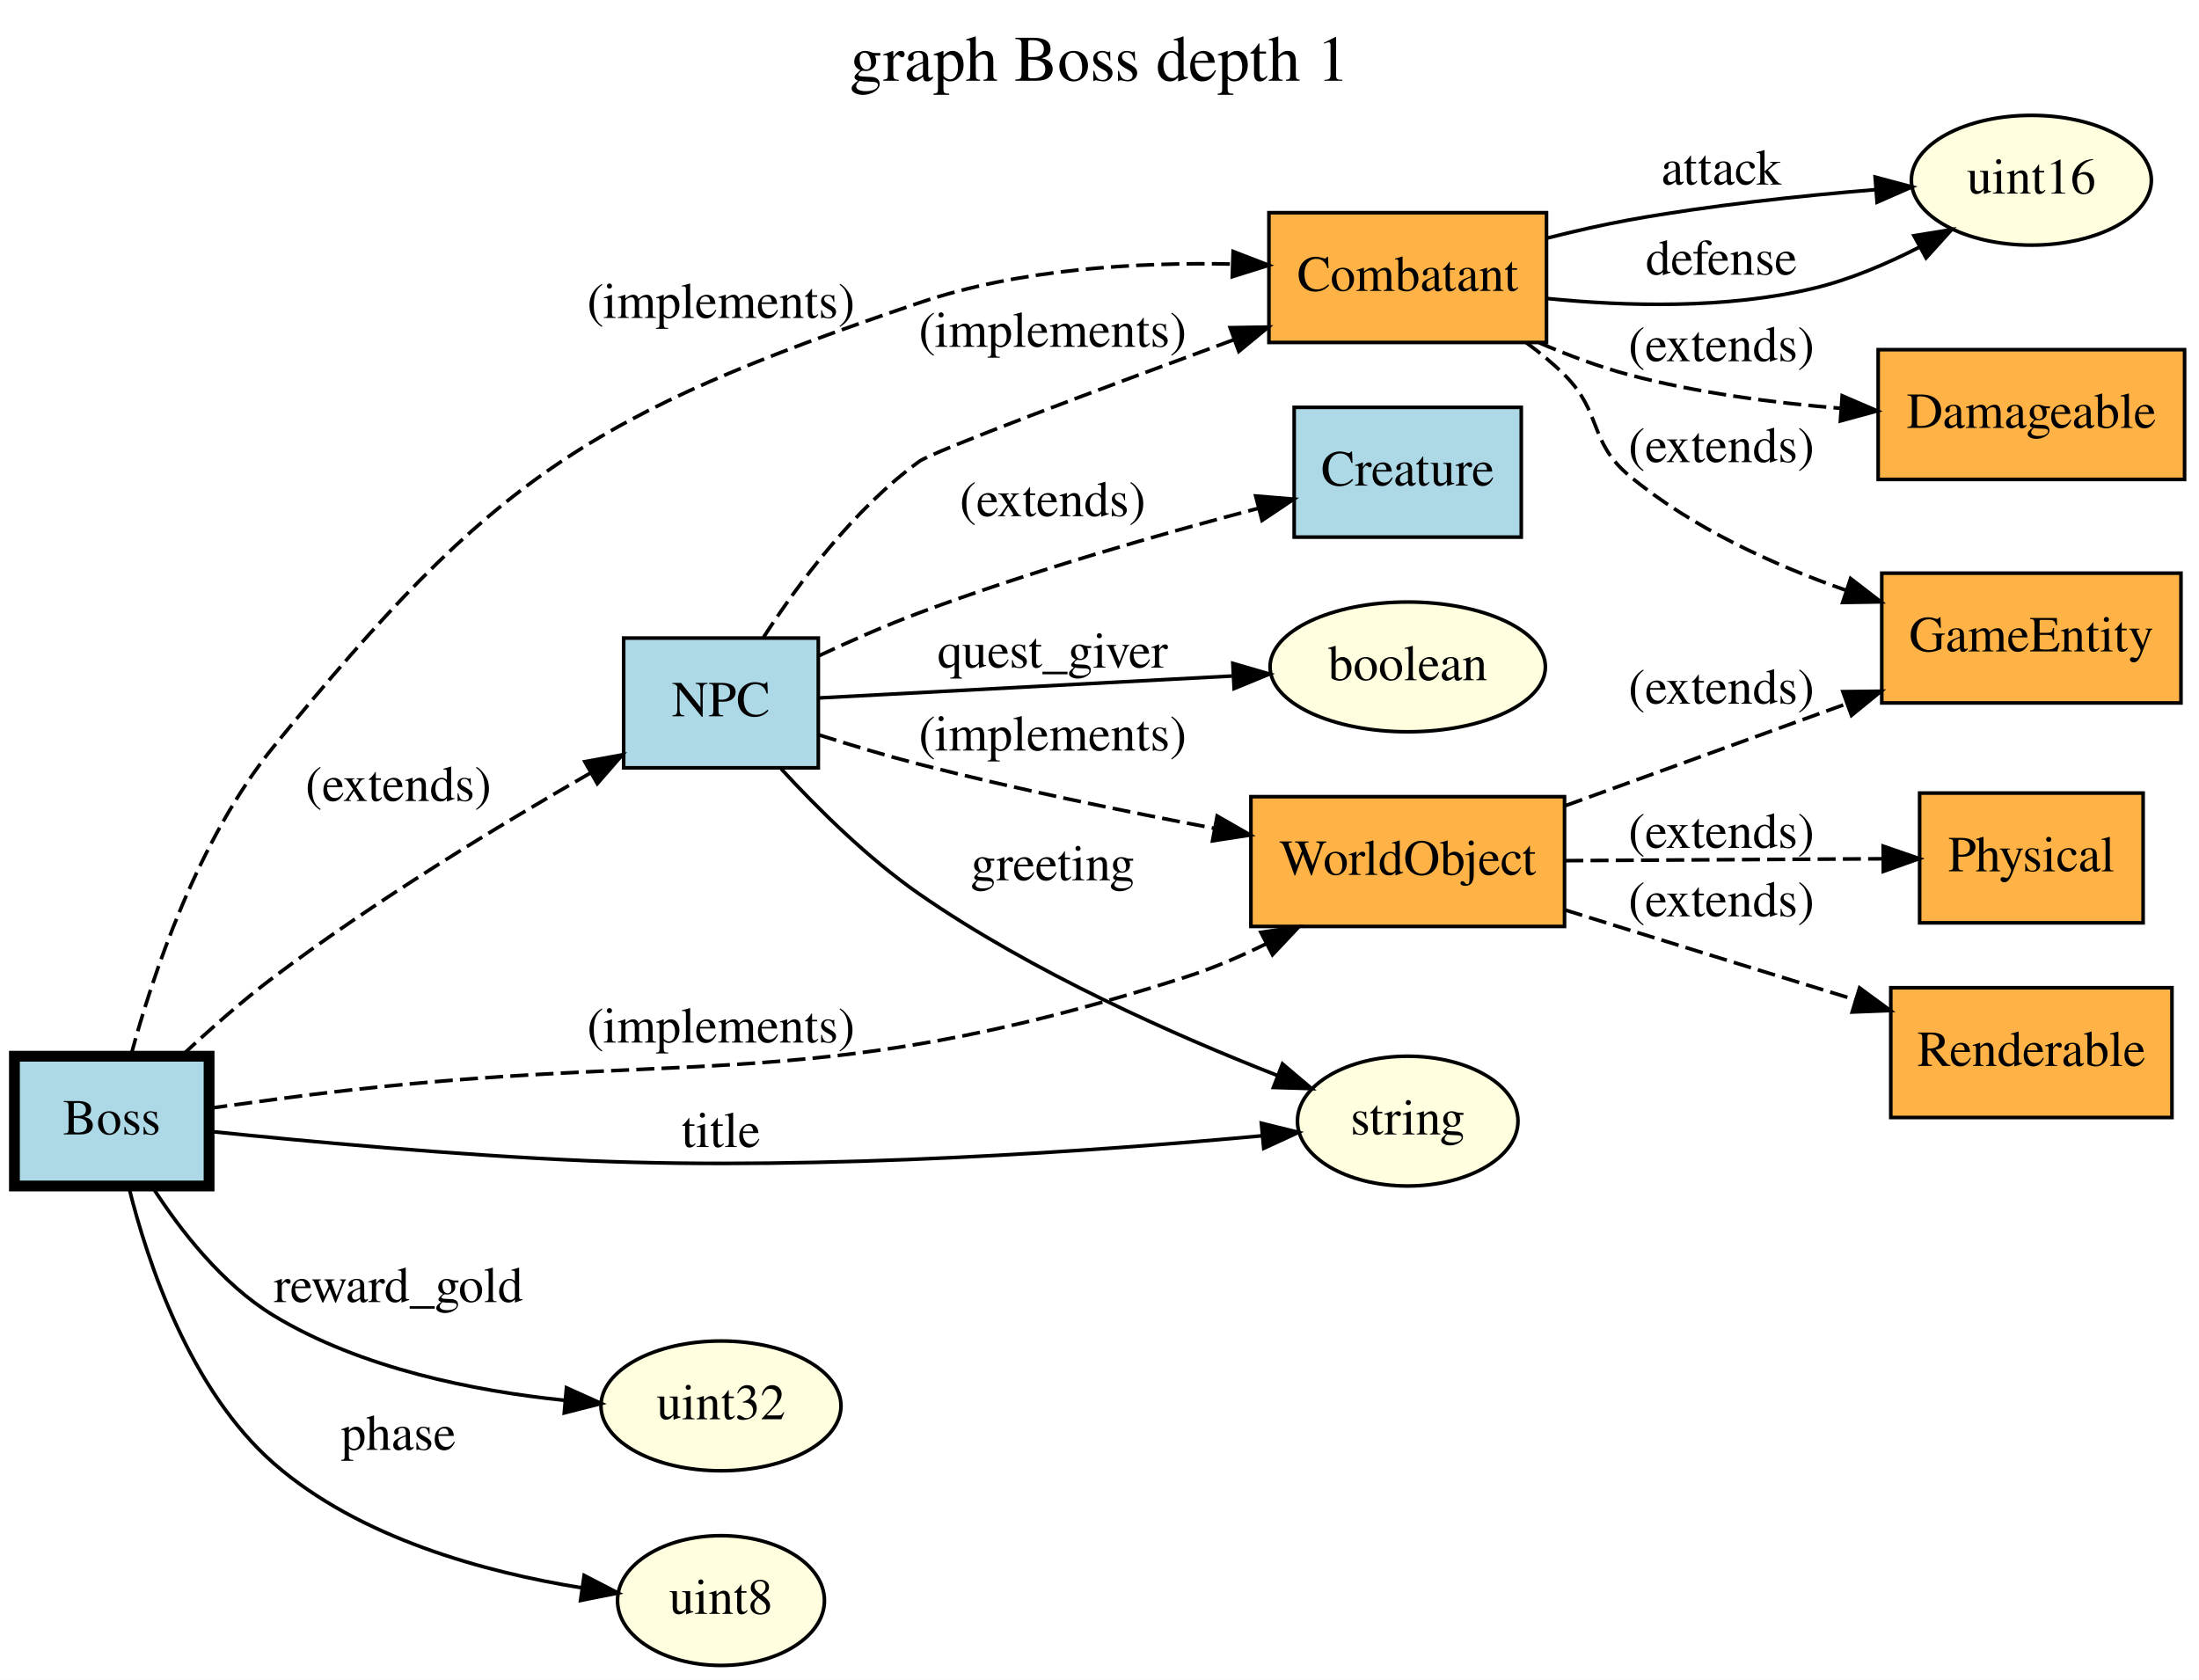
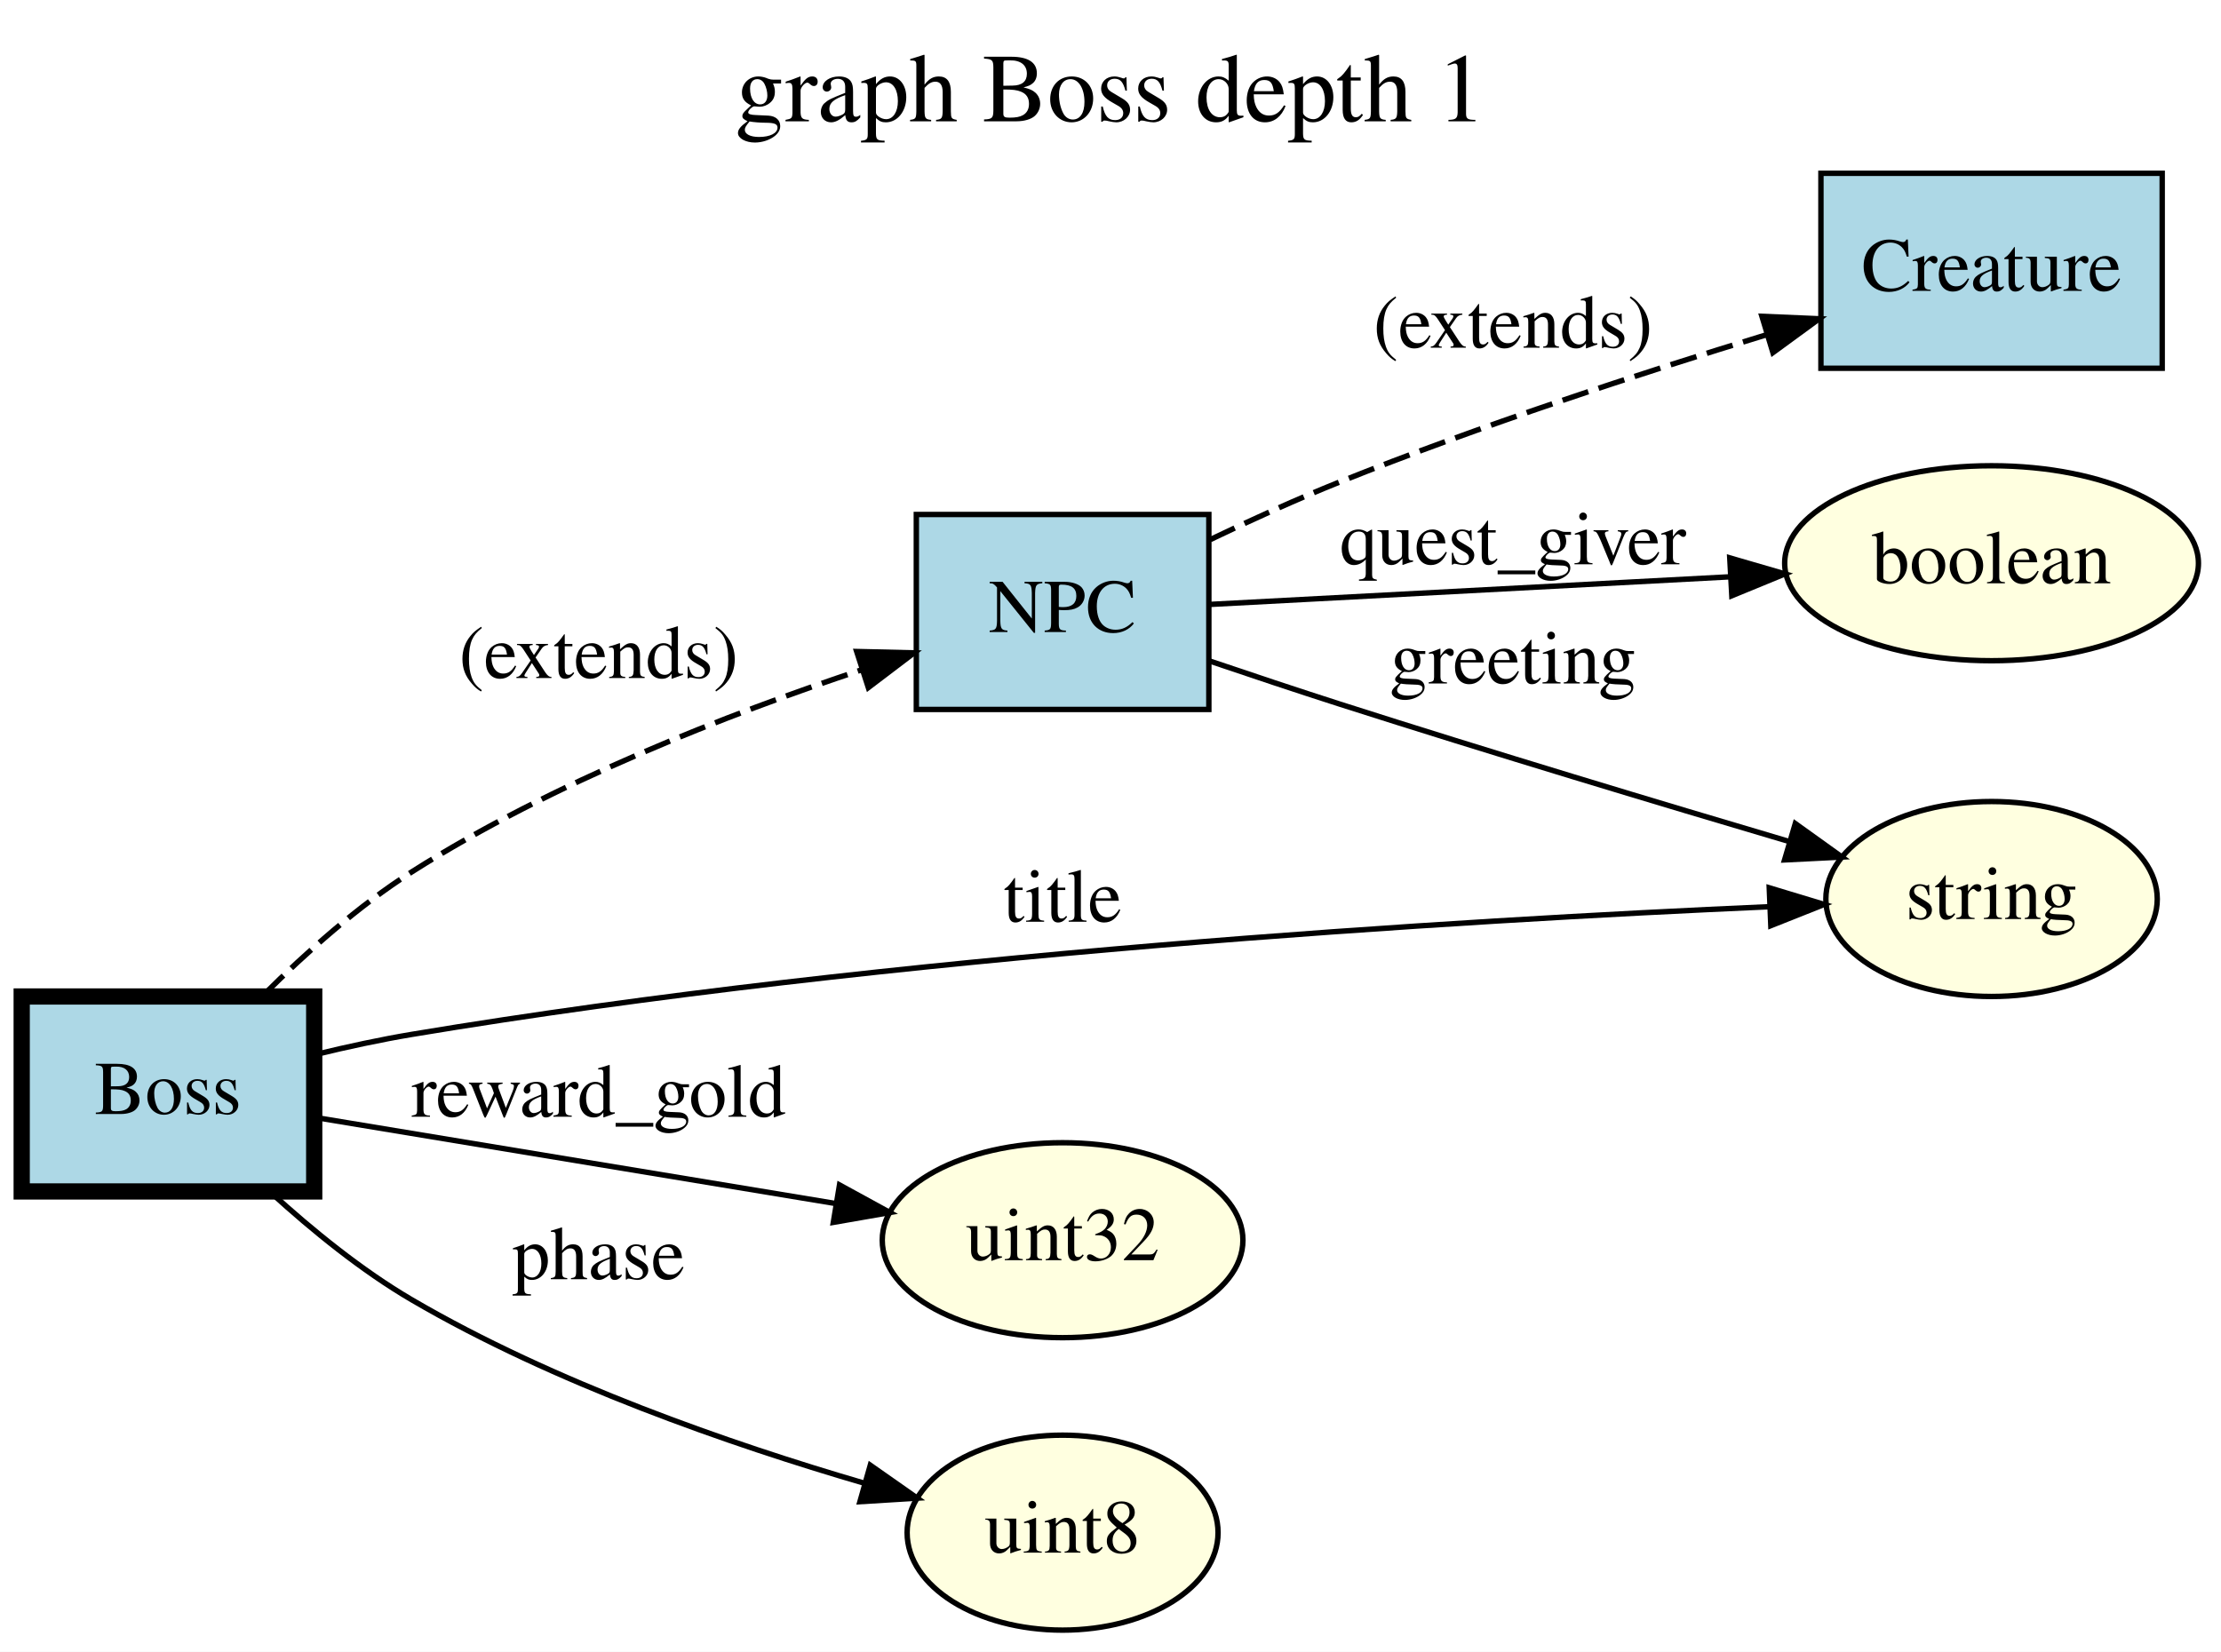
- <svg xmlns="http://www.w3.org/2000/svg" width="610pt" height="466pt" viewBox="0.00 0.00 610.00 466.00">
-   <g id="graph0" class="graph" transform="scale(1 1) rotate(0) translate(4 462)">
-     <polygon fill="white" stroke="transparent" points="-4,4 -4,-462 606,-462 606,4 -4,4" />
-     <text text-anchor="middle" x="301" y="-439.6" font-family="Times,serif" font-size="18.00">graph Boss depth 1</text>
+ <svg xmlns="http://www.w3.org/2000/svg" width="410pt" height="305pt" viewBox="0.00 0.00 409.99 305.00">
+   <g id="graph0" class="graph" transform="scale(1 1) rotate(0) translate(4 301)">
+     <polygon fill="white" stroke="transparent" points="-4,4 -4,-301 405.99,-301 405.99,4 -4,4" />
+     <text text-anchor="middle" x="200.99" y="-278.6" font-family="Times,serif" font-size="18.00">graph Boss depth 1</text>
    <g id="node1" class="node">
-       <polygon fill="#add8e6" stroke="black" stroke-width="3" points="54,-169 0,-169 0,-133 54,-133 54,-169" />
-       <text text-anchor="middle" x="27" y="-147.3" font-family="Times,serif" font-size="14.00">Boss</text>
+       <polygon fill="#add8e6" stroke="black" stroke-width="3" points="54,-117 0,-117 0,-81 54,-81 54,-117" />
+       <text text-anchor="middle" x="27" y="-95.3" font-family="Times,serif" font-size="14.00">Boss</text>
+     </g>
+     <g id="node3" class="node">
+       <polygon fill="#add8e6" stroke="black" points="219.15,-206 165.15,-206 165.15,-170 219.15,-170 219.15,-206" />
+       <text text-anchor="middle" x="192.15" y="-184.3" font-family="Times,serif" font-size="14.00">NPC</text>
+     </g>
+     <g id="edge4" class="edge">
+       <path fill="none" stroke="black" stroke-dasharray="5,2" d="M44.74,-117.37C52.48,-125.09 62.13,-133.72 72,-140 97.96,-156.52 130.56,-169.17 155.09,-177.33" />
+       <polygon fill="black" stroke="black" points="154.14,-180.7 164.73,-180.45 156.29,-174.04 154.14,-180.7" />
+       <text text-anchor="middle" x="106.5" y="-175.8" font-family="Times,serif" font-size="14.00">(extends)</text>
+     </g>
+     <g id="node5" class="node">
+       <ellipse fill="#ffffe0" stroke="black" cx="363.64" cy="-135" rx="30.59" ry="18" />
+       <text text-anchor="middle" x="363.64" y="-131.3" font-family="Times,serif" font-size="14.00">string</text>
+     </g>
+     <g id="edge2" class="edge">
+       <path fill="none" stroke="black" d="M54.38,-106.32C60.15,-107.72 66.25,-109.04 72,-110 160.7,-124.8 266.17,-131.1 322.48,-133.57" />
+       <polygon fill="black" stroke="black" points="322.6,-137.07 332.74,-134 322.89,-130.08 322.6,-137.07" />
+       <text text-anchor="middle" x="192.15" y="-130.8" font-family="Times,serif" font-size="14.00">title</text>
+     </g>
+     <g id="node6" class="node">
+       <ellipse fill="#ffffe0" stroke="black" cx="192.15" cy="-72" rx="33.29" ry="18" />
+       <text text-anchor="middle" x="192.15" y="-68.3" font-family="Times,serif" font-size="14.00">uint32</text>
+     </g>
+     <g id="edge3" class="edge">
+       <path fill="none" stroke="black" d="M54.21,-94.66C80.08,-90.38 120,-83.77 150.08,-78.8" />
+       <polygon fill="black" stroke="black" points="150.97,-82.2 160.27,-77.11 149.83,-75.29 150.97,-82.2" />
+       <text text-anchor="middle" x="106.5" y="-94.8" font-family="Times,serif" font-size="14.00">reward_gold</text>
+     </g>
+     <g id="node7" class="node">
+       <ellipse fill="#ffffe0" stroke="black" cx="192.15" cy="-18" rx="28.7" ry="18" />
+       <text text-anchor="middle" x="192.15" y="-14.3" font-family="Times,serif" font-size="14.00">uint8</text>
+     </g>
+     <g id="edge1" class="edge">
+       <path fill="none" stroke="black" d="M46.1,-80.71C53.63,-73.85 62.77,-66.4 72,-61 98.24,-45.65 130.89,-34.34 155.37,-27.18" />
+       <polygon fill="black" stroke="black" points="156.65,-30.45 165.32,-24.37 154.74,-23.72 156.65,-30.45" />
+       <text text-anchor="middle" x="106.5" y="-64.8" font-family="Times,serif" font-size="14.00">phase</text>
    </g>
    <g id="node2" class="node">
-       <polygon fill="#ffb347" stroke="black" points="425,-403 348,-403 348,-367 425,-367 425,-403" />
-       <text text-anchor="middle" x="386.5" y="-381.3" font-family="Times,serif" font-size="14.00">Combatant</text>
+       <polygon fill="#add8e6" stroke="black" points="395.14,-269 332.14,-269 332.14,-233 395.14,-233 395.14,-269" />
+       <text text-anchor="middle" x="363.64" y="-247.3" font-family="Times,serif" font-size="14.00">Creature</text>
+     </g>
+     <g id="edge7" class="edge">
+       <path fill="none" stroke="black" stroke-dasharray="5,2" d="M219.4,-201.36C227.02,-205.02 235.41,-208.84 243.29,-212 269.14,-222.36 298.91,-232.09 322.26,-239.24" />
+       <polygon fill="black" stroke="black" points="321.25,-242.59 331.83,-242.14 323.28,-235.89 321.25,-242.59" />
+       <text text-anchor="middle" x="275.29" y="-236.8" font-family="Times,serif" font-size="14.00">(extends)</text>
+     </g>
+     <g id="node4" class="node">
+       <ellipse fill="#ffffe0" stroke="black" cx="363.64" cy="-197" rx="38.19" ry="18" />
+       <text text-anchor="middle" x="363.64" y="-193.3" font-family="Times,serif" font-size="14.00">boolean</text>
+     </g>
+     <g id="edge6" class="edge">
+       <path fill="none" stroke="black" d="M219.26,-189.39C244.79,-190.74 284.24,-192.84 315.3,-194.49" />
+       <polygon fill="black" stroke="black" points="315.31,-197.99 325.49,-195.03 315.69,-191 315.31,-197.99" />
+       <text text-anchor="middle" x="275.29" y="-196.8" font-family="Times,serif" font-size="14.00">quest_giver</text>
    </g>
    <g id="edge5" class="edge">
-       <path fill="none" stroke="black" stroke-dasharray="5,2" d="M32.32,-169.19C38.29,-191.35 50.8,-229.03 72,-255 133.03,-329.78 159.59,-346.99 251,-378 278.76,-387.42 311.58,-389.29 337.86,-388.75" />
-       <polygon fill="black" stroke="black" points="338.07,-392.24 347.95,-388.42 337.84,-385.25 338.07,-392.24" />
-       <text text-anchor="middle" x="196" y="-373.8" font-family="Times,serif" font-size="14.00">(implements)</text>
-     </g>
-     <g id="node6" class="node">
-       <polygon fill="#add8e6" stroke="black" points="223,-285 169,-285 169,-249 223,-249 223,-285" />
-       <text text-anchor="middle" x="196" y="-263.3" font-family="Times,serif" font-size="14.00">NPC</text>
-     </g>
-     <g id="edge4" class="edge">
-       <path fill="none" stroke="black" stroke-dasharray="5,2" d="M46.61,-169.32C54.21,-176.43 63.26,-184.42 72,-191 100.21,-212.25 134.57,-233.11 159.8,-247.58" />
-       <polygon fill="black" stroke="black" points="158.23,-250.71 168.65,-252.61 161.69,-244.62 158.23,-250.71" />
-       <text text-anchor="middle" x="106.5" y="-239.8" font-family="Times,serif" font-size="14.00">(extends)</text>
-     </g>
-     <g id="node9" class="node">
-       <polygon fill="#ffb347" stroke="black" points="430,-241 343,-241 343,-205 430,-205 430,-241" />
-       <text text-anchor="middle" x="386.5" y="-219.3" font-family="Times,serif" font-size="14.00">WorldObject</text>
-     </g>
-     <g id="edge6" class="edge">
-       <path fill="none" stroke="black" stroke-dasharray="5,2" d="M54.06,-154.56C59.96,-155.37 66.19,-156.21 72,-157 184.43,-172.22 216.95,-156.38 325,-191 332.48,-193.4 340.13,-196.69 347.36,-200.25" />
-       <polygon fill="black" stroke="black" points="345.77,-203.37 356.26,-204.87 348.99,-197.16 345.77,-203.37" />
-       <text text-anchor="middle" x="196" y="-172.8" font-family="Times,serif" font-size="14.00">(implements)</text>
-     </g>
-     <g id="node11" class="node">
-       <ellipse fill="#ffffe0" stroke="black" cx="386.5" cy="-151" rx="30.59" ry="18" />
-       <text text-anchor="middle" x="386.5" y="-147.3" font-family="Times,serif" font-size="14.00">string</text>
-     </g>
-     <g id="edge2" class="edge">
-       <path fill="none" stroke="black" d="M54.06,-148.16C80.46,-145.44 122.52,-141.53 159,-140 224.69,-137.25 301.05,-142.77 346.22,-146.94" />
-       <polygon fill="black" stroke="black" points="345.9,-150.42 356.19,-147.88 346.56,-143.45 345.9,-150.42" />
-       <text text-anchor="middle" x="196" y="-143.8" font-family="Times,serif" font-size="14.00">title</text>
-     </g>
-     <g id="node13" class="node">
-       <ellipse fill="#ffffe0" stroke="black" cx="196" cy="-72" rx="33.29" ry="18" />
-       <text text-anchor="middle" x="196" y="-68.3" font-family="Times,serif" font-size="14.00">uint32</text>
-     </g>
-     <g id="edge3" class="edge">
-       <path fill="none" stroke="black" d="M38.16,-132.92C45.88,-120.87 57.62,-105.7 72,-97 96.23,-82.35 127.55,-76.13 152.52,-73.56" />
-       <polygon fill="black" stroke="black" points="153.14,-77.02 162.8,-72.67 152.53,-70.05 153.14,-77.02" />
-       <text text-anchor="middle" x="106.5" y="-100.8" font-family="Times,serif" font-size="14.00">reward_gold</text>
-     </g>
-     <g id="node14" class="node">
-       <ellipse fill="#ffffe0" stroke="black" cx="196" cy="-18" rx="28.7" ry="18" />
-       <text text-anchor="middle" x="196" y="-14.3" font-family="Times,serif" font-size="14.00">uint8</text>
-     </g>
-     <g id="edge1" class="edge">
-       <path fill="none" stroke="black" d="M31.68,-132.92C36.97,-111.56 48.74,-76.34 72,-56 95.77,-35.22 130.75,-25.81 157.34,-21.54" />
-       <polygon fill="black" stroke="black" points="158.04,-24.97 167.44,-20.09 157.05,-18.04 158.04,-24.97" />
-       <text text-anchor="middle" x="106.5" y="-59.8" font-family="Times,serif" font-size="14.00">phase</text>
-     </g>
-     <g id="node4" class="node">
-       <polygon fill="#ffb347" stroke="black" points="602,-365 517,-365 517,-329 602,-329 602,-365" />
-       <text text-anchor="middle" x="559.5" y="-343.3" font-family="Times,serif" font-size="14.00">Damageable</text>
-     </g>
-     <g id="edge10" class="edge">
-       <path fill="none" stroke="black" stroke-dasharray="5,2" d="M422.96,-366.91C431.02,-363.45 439.66,-360.21 448,-358 466.79,-353.01 487.92,-350.25 506.63,-348.73" />
-       <polygon fill="black" stroke="black" points="507.02,-352.21 516.75,-348.01 506.52,-345.23 507.02,-352.21" />
-       <text text-anchor="middle" x="473.5" y="-361.8" font-family="Times,serif" font-size="14.00">(extends)</text>
-     </g>
-     <g id="node5" class="node">
-       <polygon fill="#ffb347" stroke="black" points="601,-303 518,-303 518,-267 601,-267 601,-303" />
-       <text text-anchor="middle" x="559.5" y="-281.3" font-family="Times,serif" font-size="14.00">GameEntity</text>
-     </g>
-     <g id="edge9" class="edge">
-       <path fill="none" stroke="black" stroke-dasharray="5,2" d="M419.31,-367C423.11,-364.22 426.78,-361.21 430,-358 440.49,-347.57 436.62,-339.45 448,-330 465.32,-315.61 487.86,-305.33 508.06,-298.26" />
-       <polygon fill="black" stroke="black" points="509.36,-301.51 517.75,-295.04 507.16,-294.87 509.36,-301.51" />
-       <text text-anchor="middle" x="473.5" y="-333.8" font-family="Times,serif" font-size="14.00">(extends)</text>
-     </g>
-     <g id="node12" class="node">
-       <ellipse fill="#ffffe0" stroke="black" cx="559.5" cy="-412" rx="33.29" ry="18" />
-       <text text-anchor="middle" x="559.5" y="-408.3" font-family="Times,serif" font-size="14.00">uint16</text>
-     </g>
-     <g id="edge7" class="edge">
-       <path fill="none" stroke="black" d="M425.05,-395.92C432.6,-397.84 440.52,-399.65 448,-401 470.4,-405.05 495.64,-407.7 516.33,-409.39" />
-       <polygon fill="black" stroke="black" points="516.16,-412.88 526.4,-410.16 516.7,-405.91 516.16,-412.88" />
-       <text text-anchor="middle" x="473.5" y="-410.8" font-family="Times,serif" font-size="14.00">attack</text>
-     </g>
-     <g id="edge8" class="edge">
-       <path fill="none" stroke="black" d="M425.16,-379.2C447.01,-377.01 474.89,-376.26 499,-382 509.02,-384.38 519.27,-388.74 528.38,-393.41" />
-       <polygon fill="black" stroke="black" points="526.94,-396.61 537.4,-398.32 530.29,-390.46 526.94,-396.61" />
-       <text text-anchor="middle" x="473.5" y="-385.8" font-family="Times,serif" font-size="14.00">defense</text>
-     </g>
-     <g id="node3" class="node">
-       <polygon fill="#add8e6" stroke="black" points="418,-349 355,-349 355,-313 418,-313 418,-349" />
-       <text text-anchor="middle" x="386.5" y="-327.3" font-family="Times,serif" font-size="14.00">Creature</text>
-     </g>
-     <g id="edge17" class="edge">
-       <path fill="none" stroke="black" stroke-dasharray="5,2" d="M207.78,-285.18C217.44,-300.1 232.86,-320.84 251,-334 254.82,-336.77 300.93,-354.02 338.11,-367.7" />
-       <polygon fill="black" stroke="black" points="337.24,-371.1 347.83,-371.27 339.65,-364.53 337.24,-371.1" />
-       <text text-anchor="middle" x="288" y="-365.8" font-family="Times,serif" font-size="14.00">(implements)</text>
-     </g>
-     <g id="edge16" class="edge">
-       <path fill="none" stroke="black" stroke-dasharray="5,2" d="M223.03,-280.02C231.79,-284.14 241.71,-288.53 251,-292 282,-303.59 318.05,-313.88 345.03,-320.98" />
-       <polygon fill="black" stroke="black" points="344.33,-324.41 354.89,-323.54 346.09,-317.64 344.33,-324.41" />
-       <text text-anchor="middle" x="288" y="-318.8" font-family="Times,serif" font-size="14.00">(extends)</text>
-     </g>
-     <g id="edge18" class="edge">
-       <path fill="none" stroke="black" stroke-dasharray="5,2" d="M223.2,-258.13C231.98,-255.33 241.86,-252.35 251,-250 277.76,-243.12 307.89,-236.93 332.84,-232.22" />
-       <polygon fill="black" stroke="black" points="333.64,-235.63 342.83,-230.36 332.36,-228.75 333.64,-235.63" />
-       <text text-anchor="middle" x="288" y="-253.8" font-family="Times,serif" font-size="14.00">(implements)</text>
-     </g>
-     <g id="node10" class="node">
-       <ellipse fill="#ffffe0" stroke="black" cx="386.5" cy="-277" rx="38.19" ry="18" />
-       <text text-anchor="middle" x="386.5" y="-273.3" font-family="Times,serif" font-size="14.00">boolean</text>
-     </g>
-     <g id="edge15" class="edge">
-       <path fill="none" stroke="black" d="M223.21,-268.39C252.77,-269.96 301.43,-272.54 337.78,-274.47" />
-       <polygon fill="black" stroke="black" points="337.98,-277.98 348.15,-275.02 338.35,-270.99 337.98,-277.98" />
-       <text text-anchor="middle" x="288" y="-276.8" font-family="Times,serif" font-size="14.00">quest_giver</text>
-     </g>
-     <g id="edge14" class="edge">
-       <path fill="none" stroke="black" d="M212.71,-248.7C222.85,-237.67 236.76,-223.89 251,-214 282.26,-192.29 322.18,-174.67 350.39,-163.64" />
-       <polygon fill="black" stroke="black" points="351.76,-166.87 359.84,-160.02 349.25,-160.33 351.76,-166.87" />
-       <text text-anchor="middle" x="288" y="-217.8" font-family="Times,serif" font-size="14.00">greeting</text>
-     </g>
-     <g id="node7" class="node">
-       <polygon fill="#ffb347" stroke="black" points="590.5,-242 528.5,-242 528.5,-206 590.5,-206 590.5,-242" />
-       <text text-anchor="middle" x="559.5" y="-220.3" font-family="Times,serif" font-size="14.00">Physical</text>
-     </g>
-     <g id="node8" class="node">
-       <polygon fill="#ffb347" stroke="black" points="598.5,-188 520.5,-188 520.5,-152 598.5,-152 598.5,-188" />
-       <text text-anchor="middle" x="559.5" y="-166.3" font-family="Times,serif" font-size="14.00">Renderable</text>
-     </g>
-     <g id="edge11" class="edge">
-       <path fill="none" stroke="black" stroke-dasharray="5,2" d="M430.21,-238.49C453.88,-247.07 483.44,-257.78 508.22,-266.77" />
-       <polygon fill="black" stroke="black" points="507.21,-270.13 517.81,-270.25 509.6,-263.55 507.21,-270.13" />
-       <text text-anchor="middle" x="473.5" y="-266.8" font-family="Times,serif" font-size="14.00">(extends)</text>
-     </g>
-     <g id="edge13" class="edge">
-       <path fill="none" stroke="black" stroke-dasharray="5,2" d="M430.21,-223.25C457.19,-223.41 491.84,-223.61 518.33,-223.77" />
-       <polygon fill="black" stroke="black" points="518.39,-227.27 528.41,-223.82 518.43,-220.27 518.39,-227.27" />
-       <text text-anchor="middle" x="473.5" y="-226.8" font-family="Times,serif" font-size="14.00">(extends)</text>
-     </g>
-     <g id="edge12" class="edge">
-       <path fill="none" stroke="black" stroke-dasharray="5,2" d="M430.13,-209.58C436.13,-207.7 442.22,-205.8 448,-204 468.58,-197.6 491.33,-190.59 510.81,-184.61" />
-       <polygon fill="black" stroke="black" points="511.85,-187.95 520.38,-181.67 509.8,-181.26 511.85,-187.95" />
-       <text text-anchor="middle" x="473.5" y="-207.8" font-family="Times,serif" font-size="14.00">(extends)</text>
+       <path fill="none" stroke="black" d="M219.38,-178.92C227.07,-176.31 235.5,-173.5 243.29,-171 271.07,-162.11 302.67,-152.6 326.37,-145.59" />
+       <polygon fill="black" stroke="black" points="327.41,-148.93 336.02,-142.75 325.43,-142.22 327.41,-148.93" />
+       <text text-anchor="middle" x="275.29" y="-174.8" font-family="Times,serif" font-size="14.00">greeting</text>
    </g>
  </g>
</svg>
